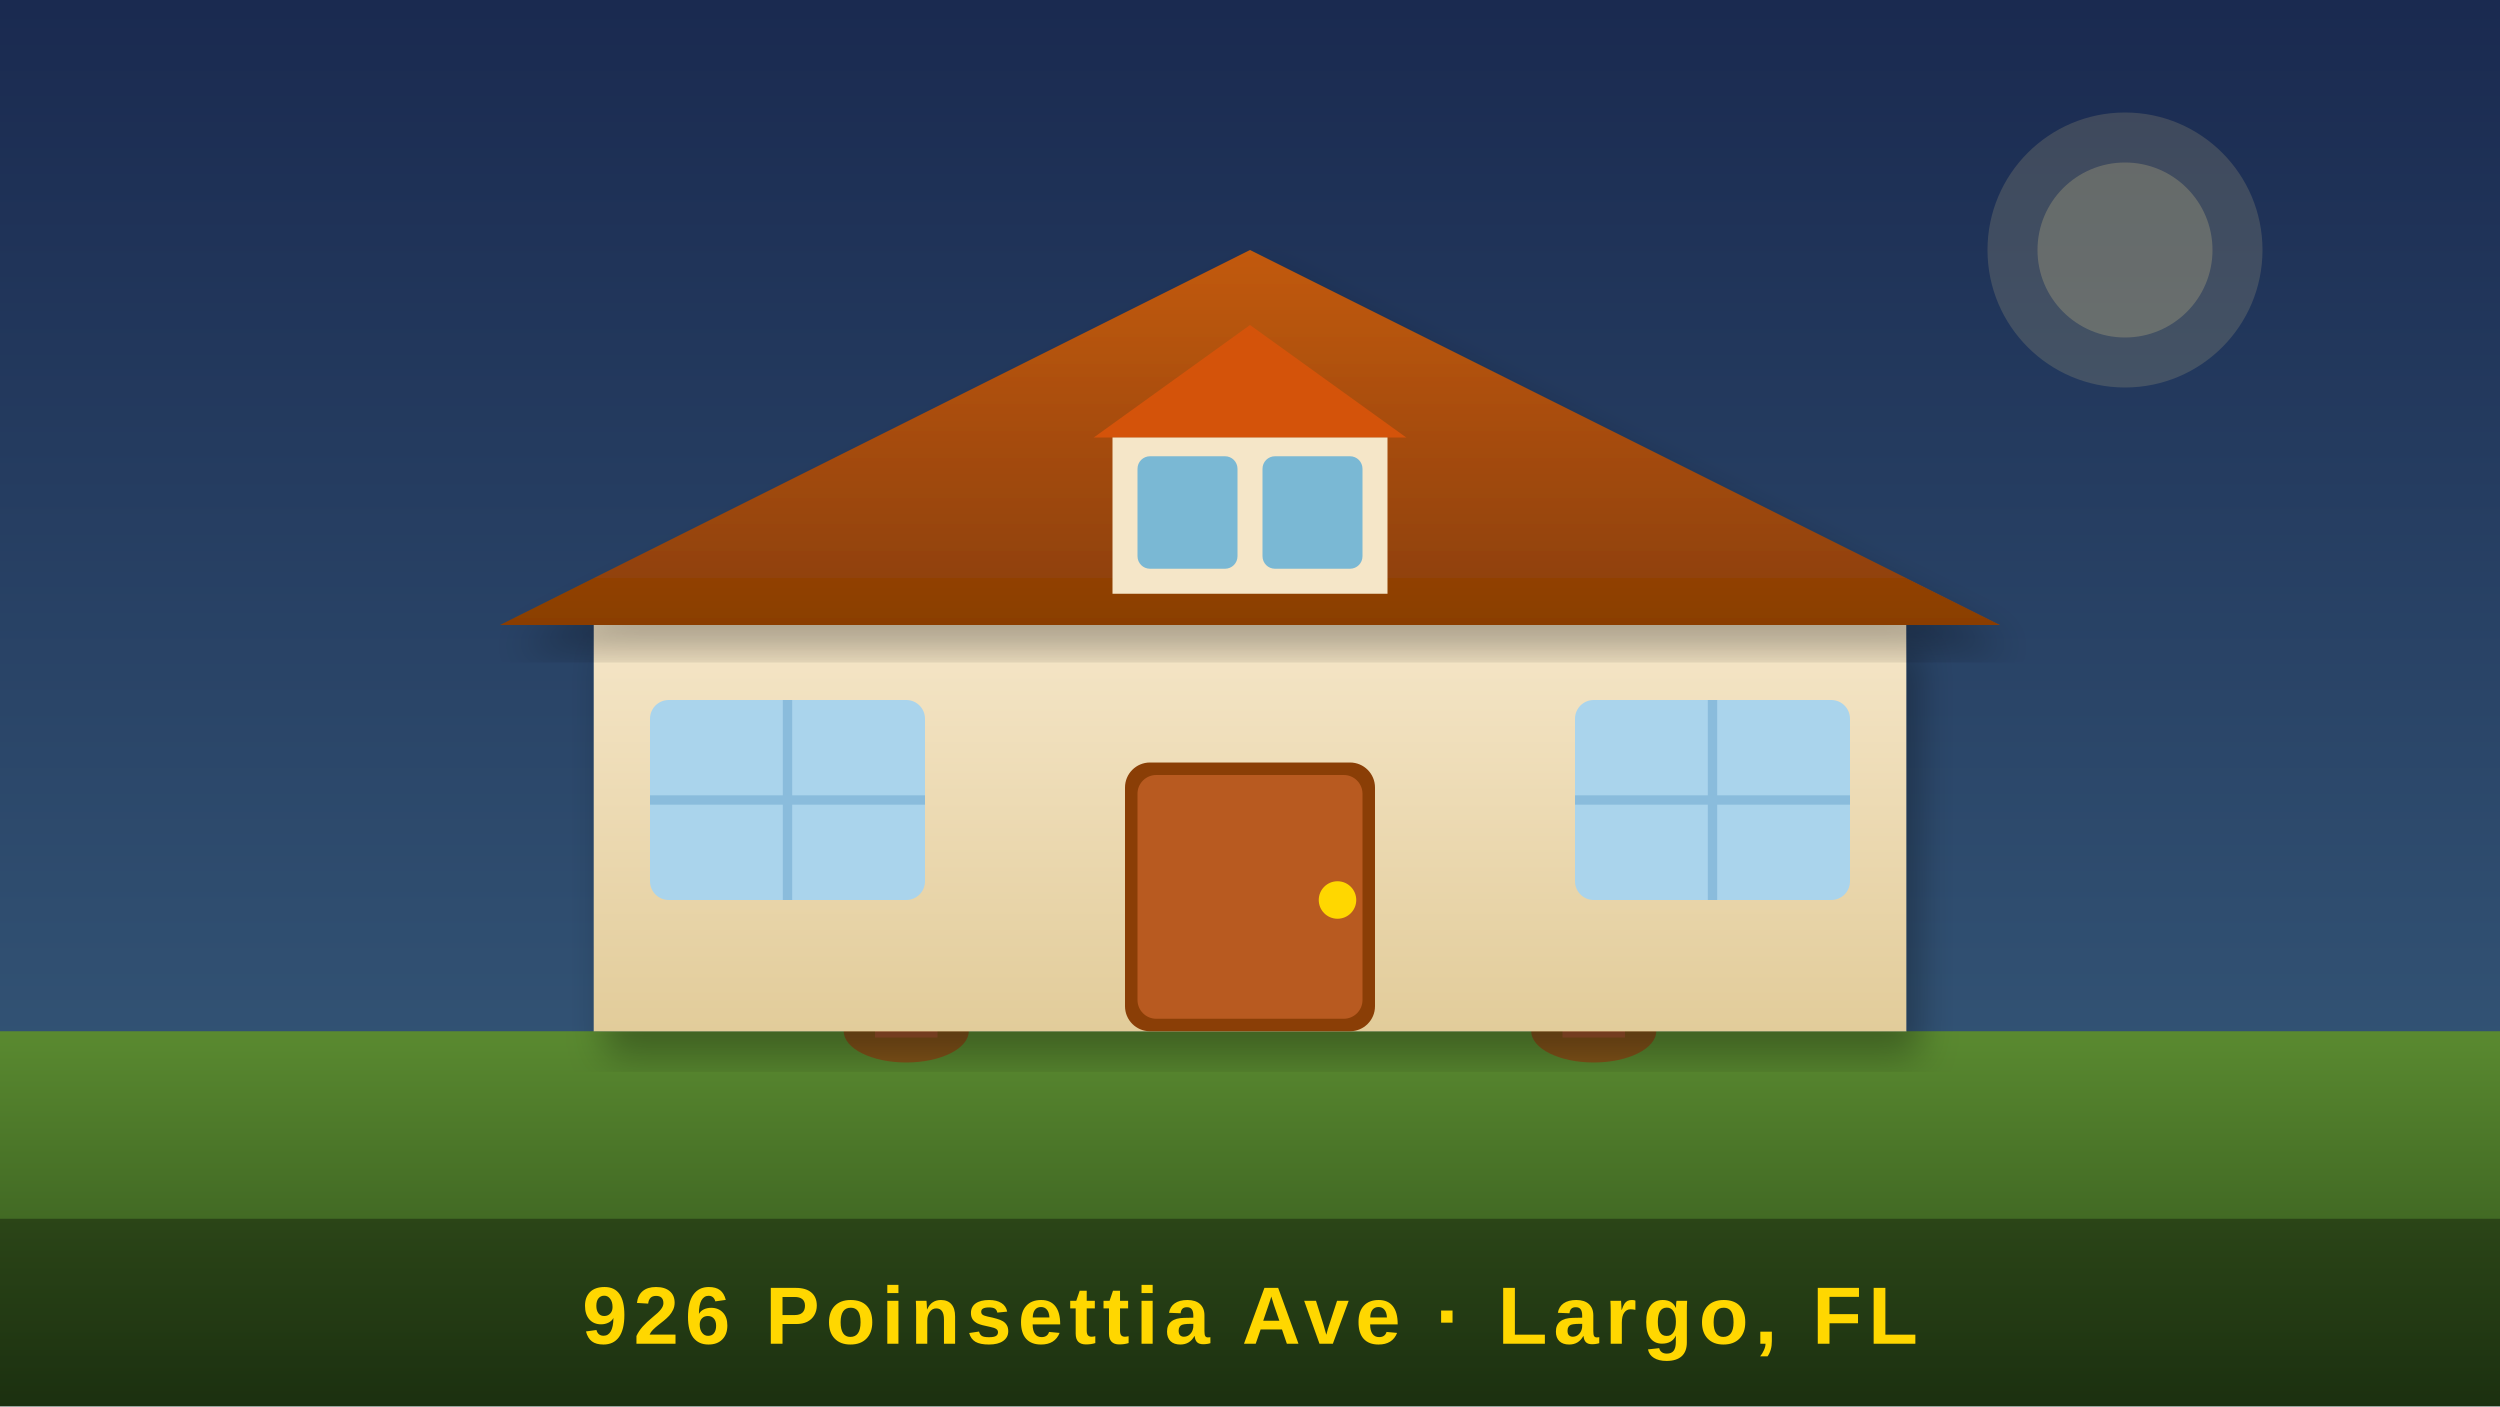
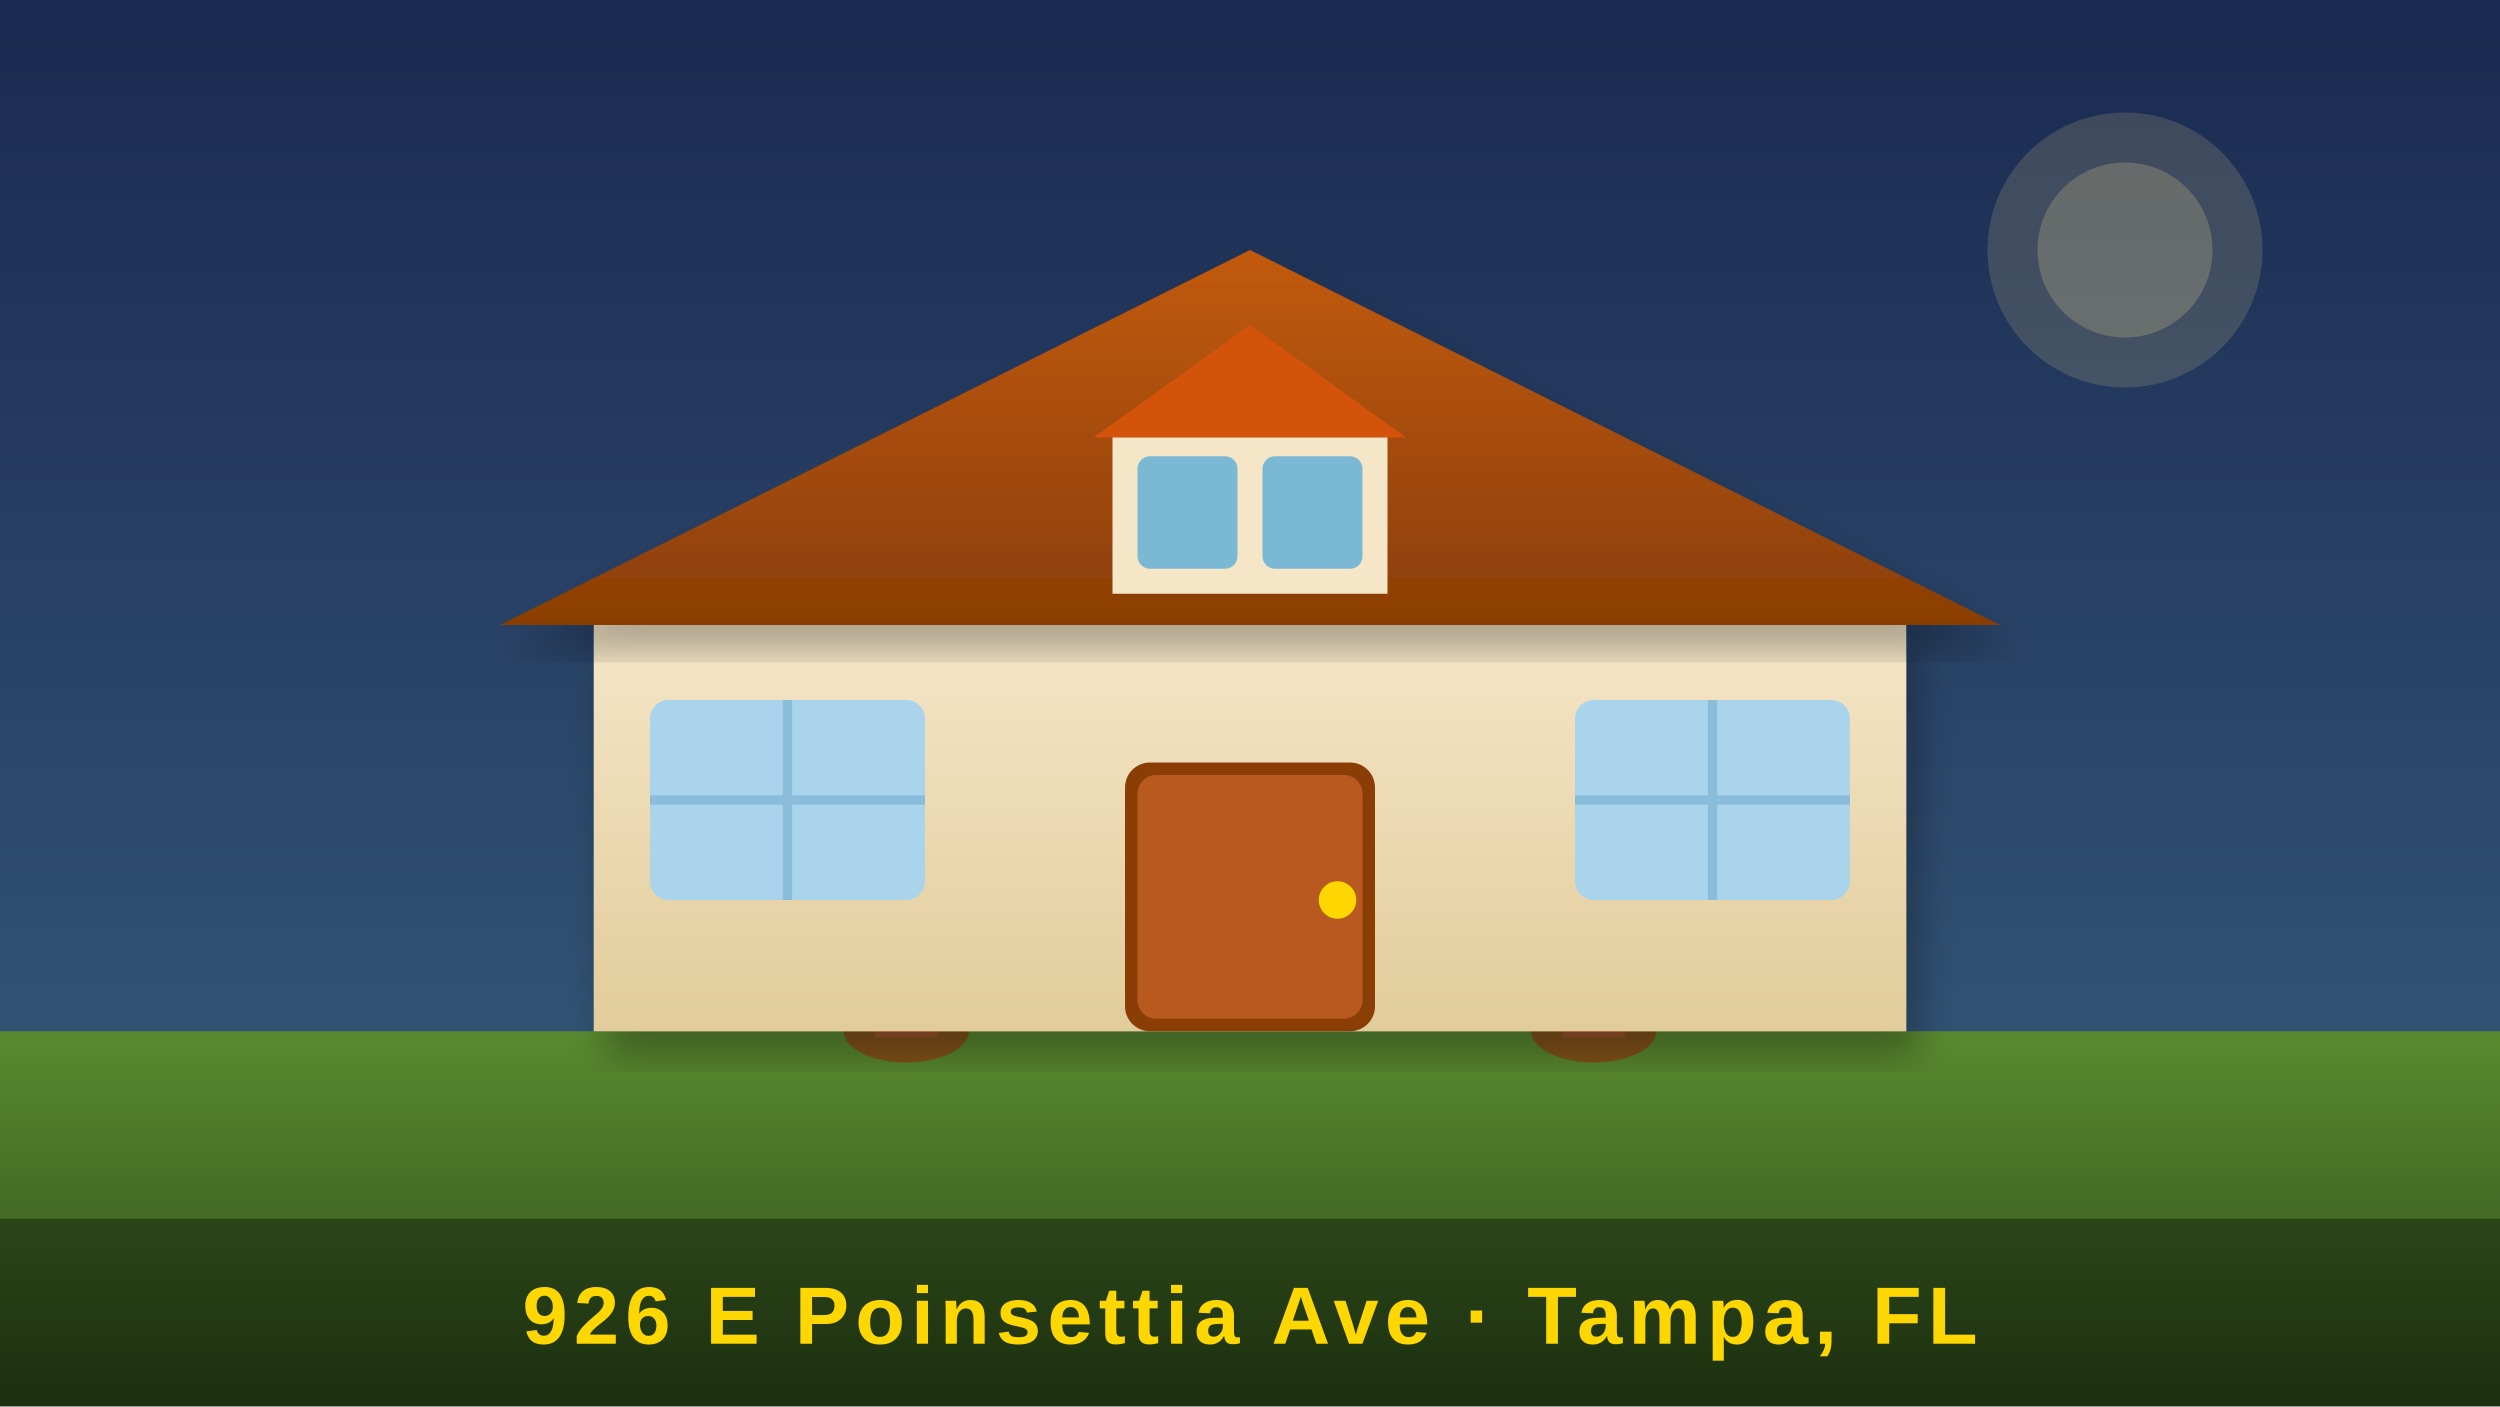
<svg xmlns="http://www.w3.org/2000/svg" viewBox="0 0 400 225" width="400" height="225">
  <defs>
    <linearGradient id="sky3" x1="0" y1="0" x2="0" y2="1">
      <stop offset="0%" stop-color="#1a2a50" />
      <stop offset="100%" stop-color="#3a6080" />
    </linearGradient>
    <linearGradient id="ground3" x1="0" y1="0" x2="0" y2="1">
      <stop offset="0%" stop-color="#5a8a30" />
      <stop offset="100%" stop-color="#2a4a18" />
    </linearGradient>
    <linearGradient id="house3" x1="0" y1="0" x2="0" y2="1">
      <stop offset="0%" stop-color="#f5e6c8" />
      <stop offset="100%" stop-color="#e2cc9a" />
    </linearGradient>
    <linearGradient id="roof3" x1="0" y1="0" x2="0" y2="1">
      <stop offset="0%" stop-color="#c25a0a" />
      <stop offset="100%" stop-color="#8a3e06" />
    </linearGradient>
    <filter id="shadow3">
      <feDropShadow dx="2" dy="4" stdDeviation="3" flood-opacity="0.3" />
    </filter>
  </defs>
  <rect width="400" height="225" fill="url(#sky3)" />
  <circle cx="340" cy="40" r="22" fill="rgba(255,230,150,0.15)" />
  <circle cx="340" cy="40" r="14" fill="rgba(255,230,150,0.2)" />
  <rect x="0" y="165" width="400" height="60" fill="url(#ground3)" />
  <ellipse cx="145" cy="165" rx="10" ry="5" fill="#8b4513" opacity="0.8" />
  <rect x="140" y="152" width="10" height="14" fill="#a0522d" opacity="0.9" />
  <circle cx="145" cy="150" r="6" fill="#ff6b6b" opacity="0.9" />
  <ellipse cx="255" cy="165" rx="10" ry="5" fill="#8b4513" opacity="0.8" />
  <rect x="250" y="152" width="10" height="14" fill="#a0522d" opacity="0.9" />
  <circle cx="255" cy="150" r="6" fill="#ff9f43" opacity="0.9" />
  <rect x="95" y="100" width="210" height="65" fill="url(#house3)" filter="url(#shadow3)" />
  <polygon points="80,100 200,40 320,100" fill="url(#roof3)" filter="url(#shadow3)" />
  <polygon points="175,70 200,52 225,70" fill="#d4530a" />
  <rect x="178" y="70" width="44" height="25" fill="#f5e6c8" />
  <rect x="182" y="73" width="16" height="18" rx="2" fill="#7ab8d4" />
  <rect x="202" y="73" width="16" height="18" rx="2" fill="#7ab8d4" />
  <rect x="180" y="122" width="40" height="43" rx="4" fill="#8a3e06" />
  <rect x="182" y="124" width="36" height="39" rx="3" fill="#b85a20" />
  <circle cx="214" cy="144" r="3" fill="#ffd700" />
  <rect x="104" y="112" width="44" height="32" rx="3" fill="#aad4ec" />
  <line x1="126" y1="112" x2="126" y2="144" stroke="#8abcdc" stroke-width="1.5" />
  <line x1="104" y1="128" x2="148" y2="128" stroke="#8abcdc" stroke-width="1.5" />
  <rect x="252" y="112" width="44" height="32" rx="3" fill="#aad4ec" />
  <line x1="274" y1="112" x2="274" y2="144" stroke="#8abcdc" stroke-width="1.5" />
  <line x1="252" y1="128" x2="296" y2="128" stroke="#8abcdc" stroke-width="1.5" />
  <rect x="0" y="195" width="400" height="30" fill="rgba(0,0,0,0.35)" />
-   <text x="200" y="215" text-anchor="middle" font-family="Arial, sans-serif" font-size="13" font-weight="700" fill="#ffd700" letter-spacing="1">926 Poinsettia Ave · Largo, FL</text>
+   <text x="200" y="215" text-anchor="middle" font-family="Arial, sans-serif" font-size="13" font-weight="700" fill="#ffd700" letter-spacing="1">926 E Poinsettia Ave · Tampa, FL</text>
</svg>
